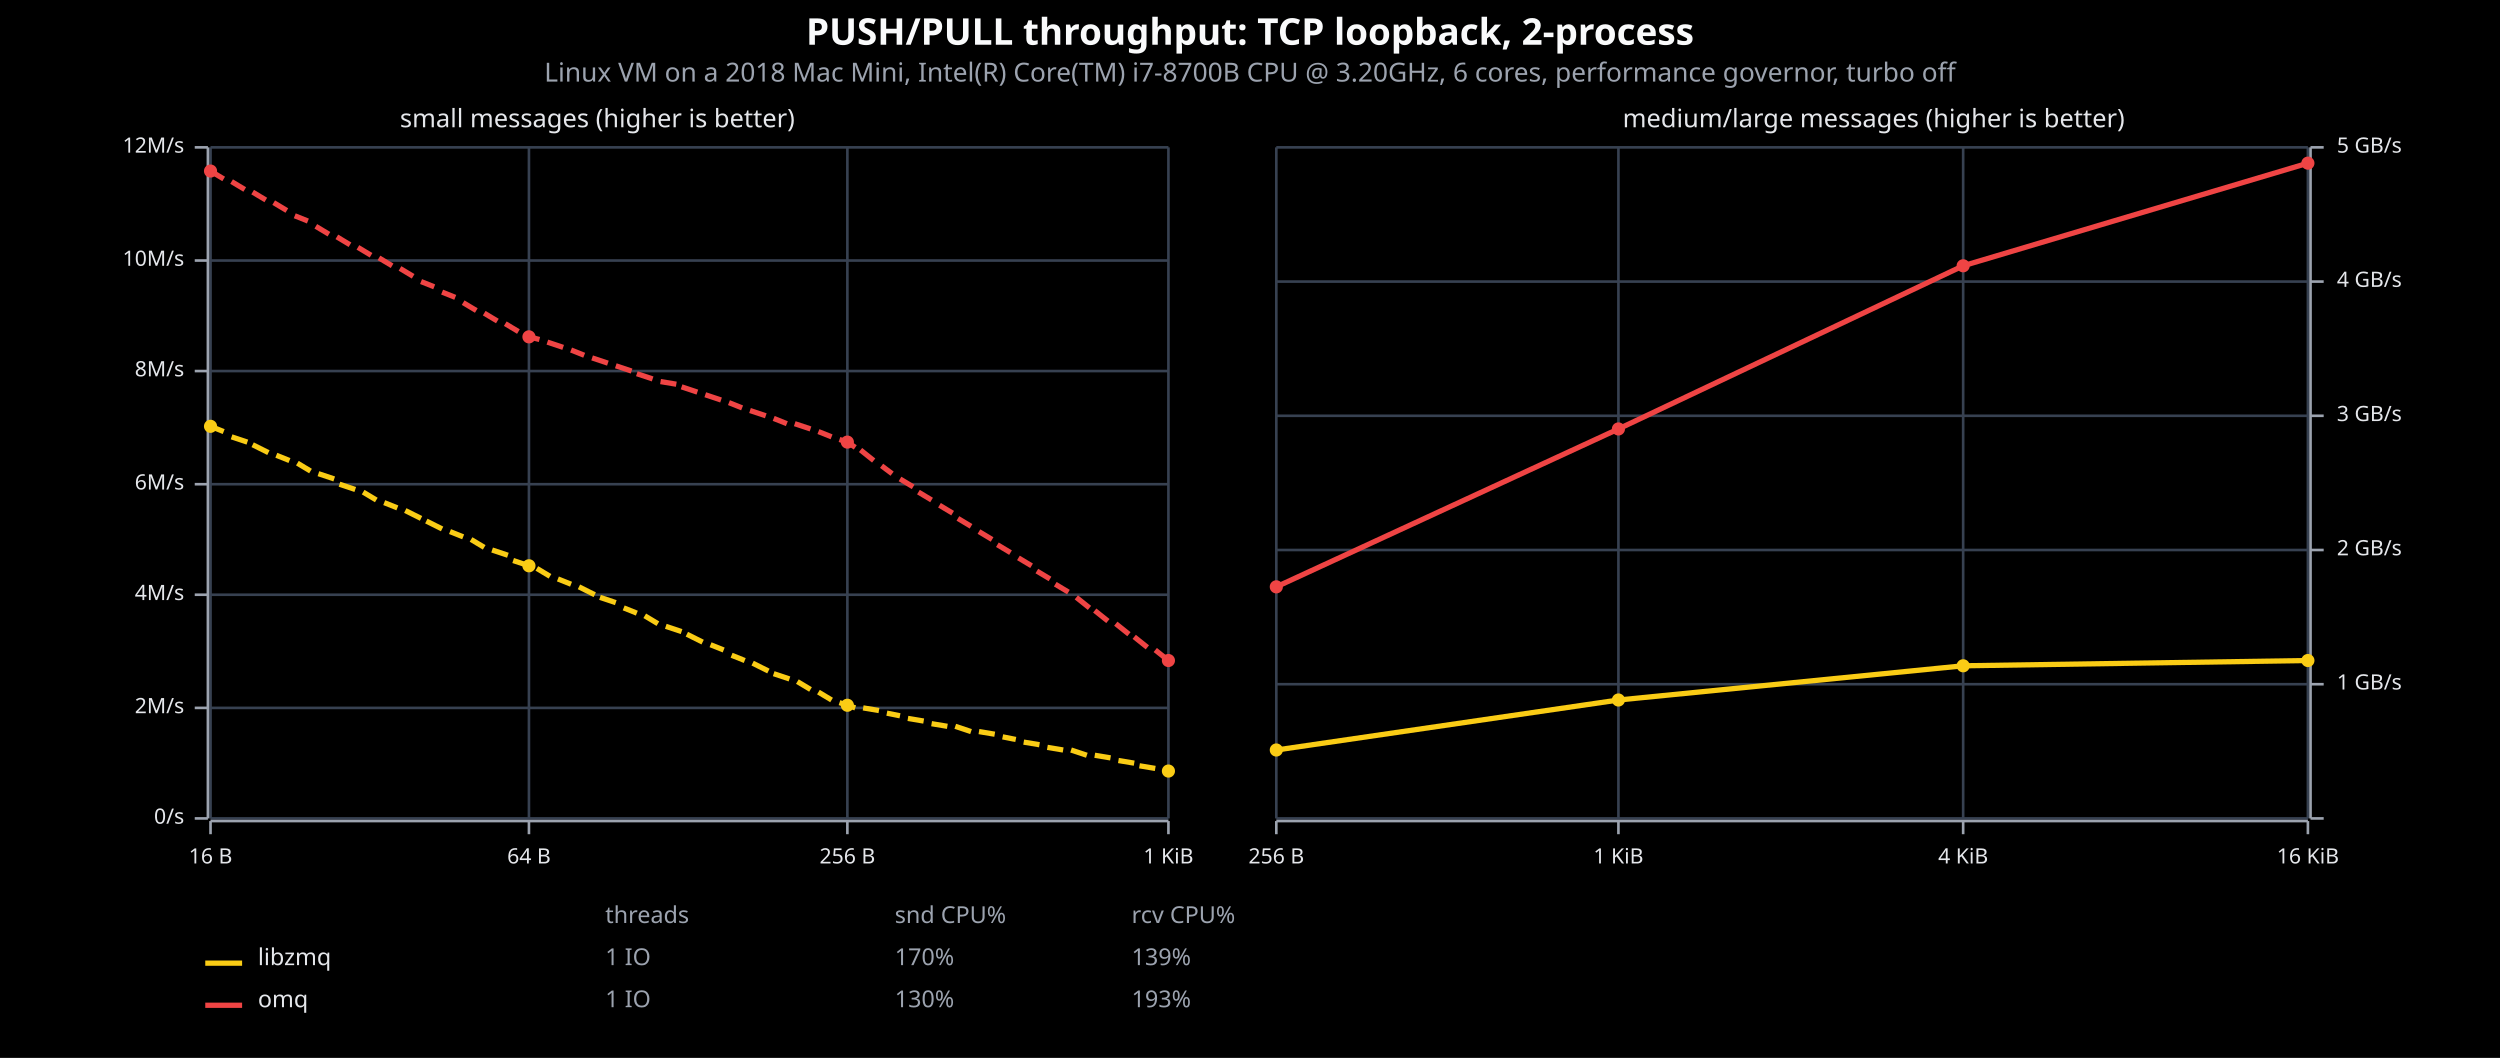
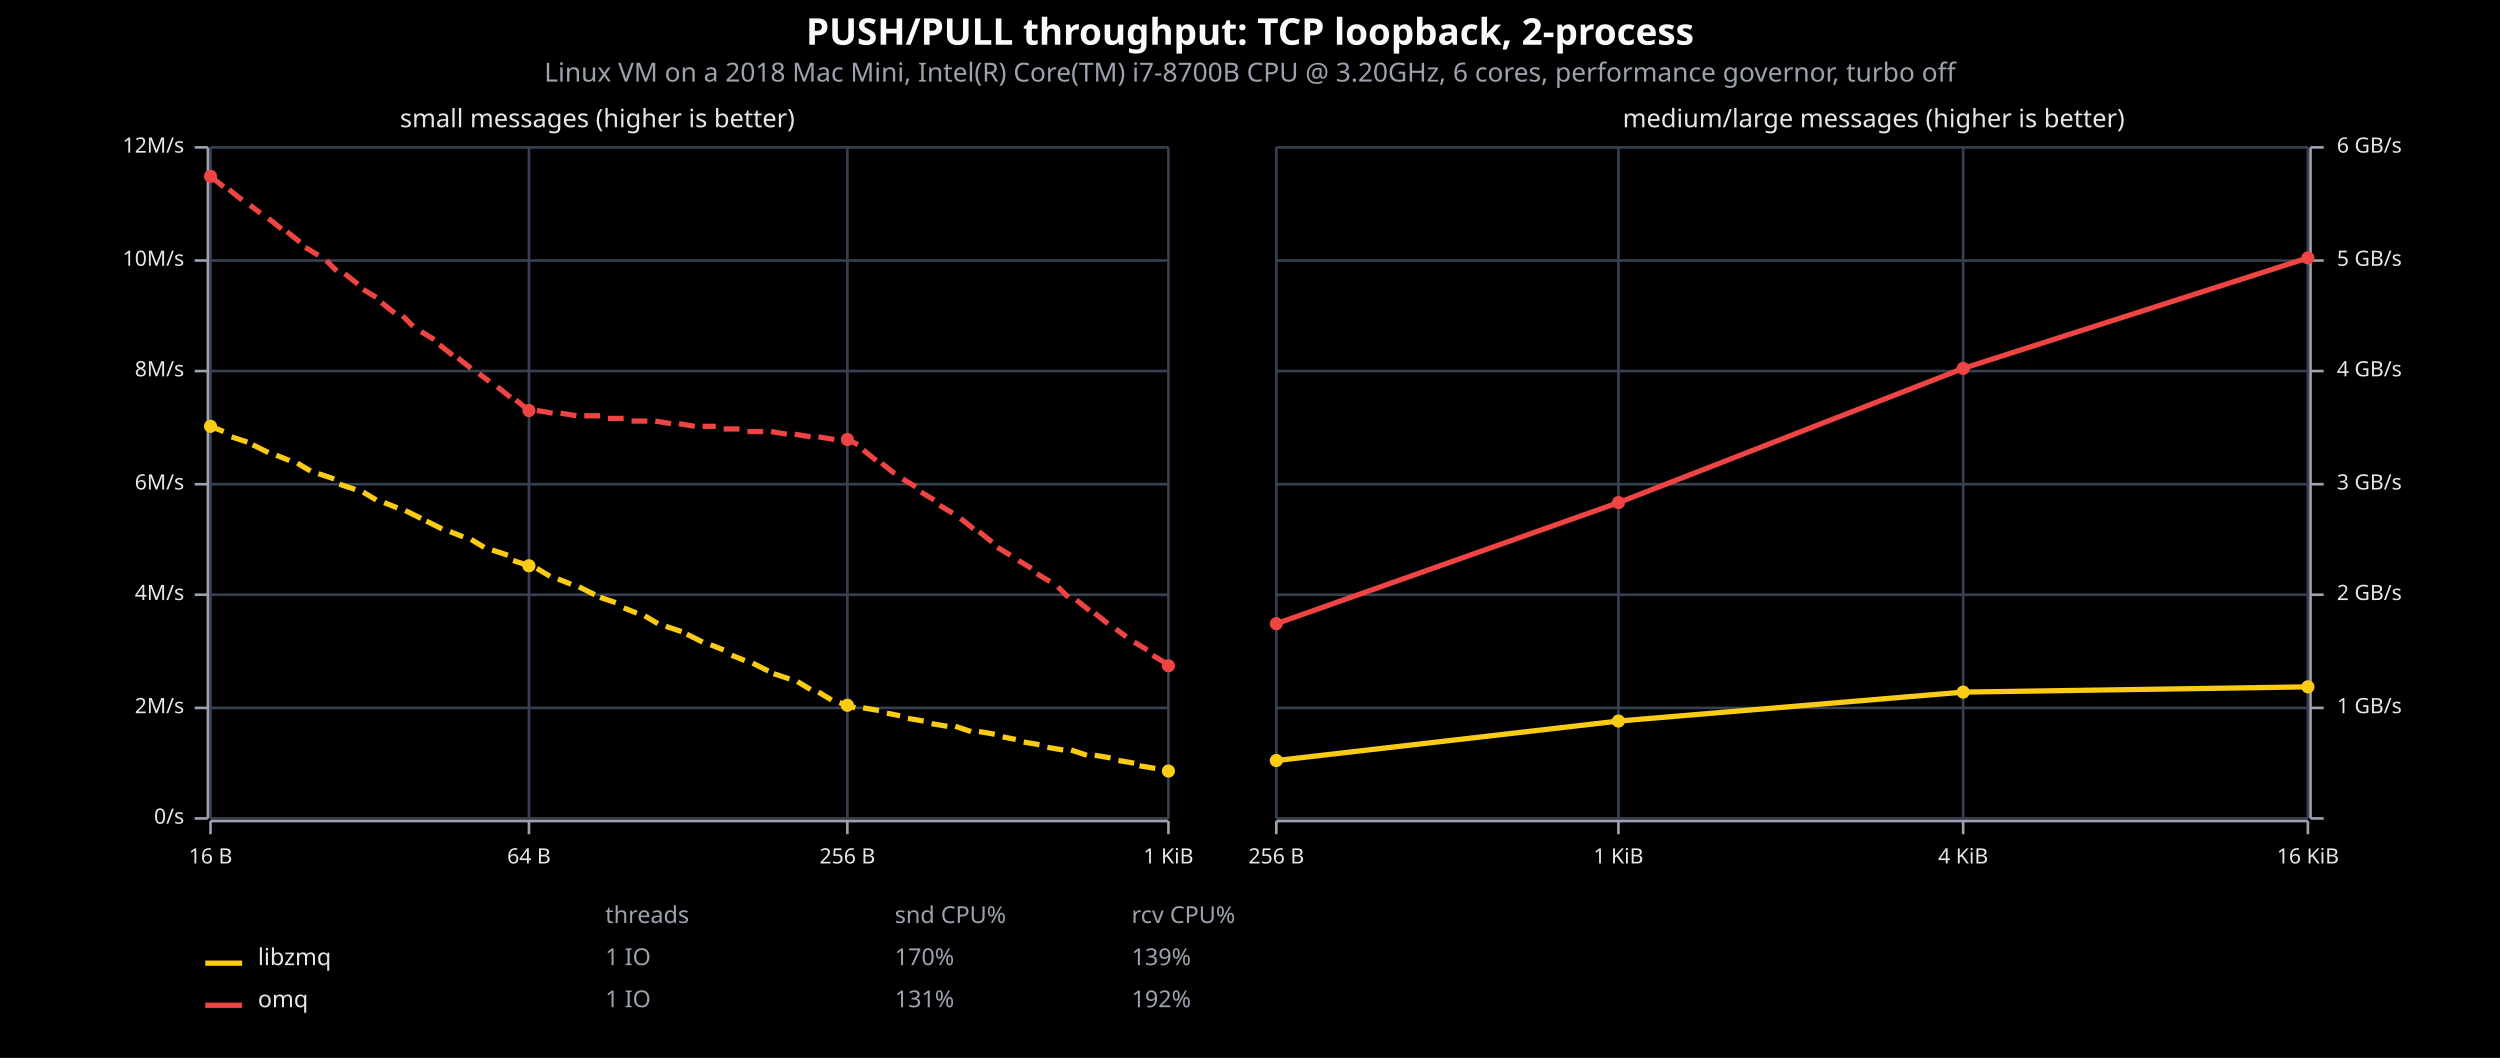
<svg xmlns="http://www.w3.org/2000/svg" viewBox="0 0 950 402" font-family="system-ui, -apple-system, sans-serif">
  <rect x="0" y="0" width="950" height="402" opacity="1" fill="#000000" stroke="none" />
  <text x="475" y="17" text-anchor="middle" font-family="sans-serif" font-size="14" font-weight="bold" fill="#F9FAFB">PUSH/PULL throughput: TCP loopback, 2-process</text>
  <text x="475" y="31" text-anchor="middle" font-family="sans-serif" font-size="10" fill="#9CA3AF">Linux VM on a 2018 Mac Mini, Intel(R) Core(TM) i7-8700B CPU @ 3.20GHz, 6 cores, performance governor, turbo off</text>
  <text x="227" y="41" dy="0.76em" text-anchor="middle" font-family="sans-serif" font-size="9.677" opacity="1" fill="#E5E7EB">
small messages (higher is better)
</text>
  <line opacity="1" stroke="#374151" stroke-width="1" x1="80" y1="311" x2="80" y2="56" />
  <line opacity="1" stroke="#374151" stroke-width="1" x1="201" y1="311" x2="201" y2="56" />
  <line opacity="1" stroke="#374151" stroke-width="1" x1="322" y1="311" x2="322" y2="56" />
  <line opacity="1" stroke="#374151" stroke-width="1" x1="444" y1="311" x2="444" y2="56" />
  <line opacity="1" stroke="#374151" stroke-width="1" x1="80" y1="311" x2="444" y2="311" />
  <line opacity="1" stroke="#374151" stroke-width="1" x1="80" y1="269" x2="444" y2="269" />
  <line opacity="1" stroke="#374151" stroke-width="1" x1="80" y1="226" x2="444" y2="226" />
  <line opacity="1" stroke="#374151" stroke-width="1" x1="80" y1="184" x2="444" y2="184" />
  <line opacity="1" stroke="#374151" stroke-width="1" x1="80" y1="141" x2="444" y2="141" />
  <line opacity="1" stroke="#374151" stroke-width="1" x1="80" y1="99" x2="444" y2="99" />
  <line opacity="1" stroke="#374151" stroke-width="1" x1="80" y1="56" x2="444" y2="56" />
  <polyline fill="none" opacity="1" stroke="#9CA3AF" stroke-width="1" points="79,56 79,311 " />
  <text x="70" y="311" dy="0.5ex" text-anchor="end" font-family="sans-serif" font-size="8.065" opacity="1" fill="#E5E7EB">
0/s
</text>
  <polyline fill="none" opacity="1" stroke="#9CA3AF" stroke-width="1" points="74,311 79,311 " />
  <text x="70" y="269" dy="0.5ex" text-anchor="end" font-family="sans-serif" font-size="8.065" opacity="1" fill="#E5E7EB">
2M/s
</text>
  <polyline fill="none" opacity="1" stroke="#9CA3AF" stroke-width="1" points="74,269 79,269 " />
  <text x="70" y="226" dy="0.5ex" text-anchor="end" font-family="sans-serif" font-size="8.065" opacity="1" fill="#E5E7EB">
4M/s
</text>
  <polyline fill="none" opacity="1" stroke="#9CA3AF" stroke-width="1" points="74,226 79,226 " />
  <text x="70" y="184" dy="0.5ex" text-anchor="end" font-family="sans-serif" font-size="8.065" opacity="1" fill="#E5E7EB">
6M/s
</text>
  <polyline fill="none" opacity="1" stroke="#9CA3AF" stroke-width="1" points="74,184 79,184 " />
  <text x="70" y="141" dy="0.5ex" text-anchor="end" font-family="sans-serif" font-size="8.065" opacity="1" fill="#E5E7EB">
8M/s
</text>
  <polyline fill="none" opacity="1" stroke="#9CA3AF" stroke-width="1" points="74,141 79,141 " />
  <text x="70" y="99" dy="0.5ex" text-anchor="end" font-family="sans-serif" font-size="8.065" opacity="1" fill="#E5E7EB">
10M/s
</text>
  <polyline fill="none" opacity="1" stroke="#9CA3AF" stroke-width="1" points="74,99 79,99 " />
  <text x="70" y="56" dy="0.5ex" text-anchor="end" font-family="sans-serif" font-size="8.065" opacity="1" fill="#E5E7EB">
12M/s
</text>
  <polyline fill="none" opacity="1" stroke="#9CA3AF" stroke-width="1" points="74,56 79,56 " />
  <polyline fill="none" opacity="1" stroke="#9CA3AF" stroke-width="1" points="80,312 444,312 " />
  <text x="80" y="322" dy="0.76em" text-anchor="middle" font-family="sans-serif" font-size="8.065" opacity="1" fill="#E5E7EB">
16 B
</text>
  <polyline fill="none" opacity="1" stroke="#9CA3AF" stroke-width="1" points="80,312 80,317 " />
  <text x="201" y="322" dy="0.76em" text-anchor="middle" font-family="sans-serif" font-size="8.065" opacity="1" fill="#E5E7EB">
64 B
</text>
  <polyline fill="none" opacity="1" stroke="#9CA3AF" stroke-width="1" points="201,312 201,317 " />
  <text x="322" y="322" dy="0.76em" text-anchor="middle" font-family="sans-serif" font-size="8.065" opacity="1" fill="#E5E7EB">
256 B
</text>
  <polyline fill="none" opacity="1" stroke="#9CA3AF" stroke-width="1" points="322,312 322,317 " />
  <text x="444" y="322" dy="0.76em" text-anchor="middle" font-family="sans-serif" font-size="8.065" opacity="1" fill="#E5E7EB">
1 KiB
</text>
  <polyline fill="none" opacity="1" stroke="#9CA3AF" stroke-width="1" points="444,312 444,317 " />
-   <polyline fill="none" opacity="1" stroke="#EF4444" stroke-width="2" points="80,65 85,68 " />
-   <polyline fill="none" opacity="1" stroke="#EF4444" stroke-width="2" points="88,69 93,72 " />
-   <polyline fill="none" opacity="1" stroke="#EF4444" stroke-width="2" points="96,73 101,76 " />
-   <polyline fill="none" opacity="1" stroke="#EF4444" stroke-width="2" points="104,77 109,80 " />
-   <polyline fill="none" opacity="1" stroke="#EF4444" stroke-width="2" points="112,82 117,84 " />
-   <polyline fill="none" opacity="1" stroke="#EF4444" stroke-width="2" points="120,86 125,89 " />
-   <polyline fill="none" opacity="1" stroke="#EF4444" stroke-width="2" points="128,90 133,93 " />
-   <polyline fill="none" opacity="1" stroke="#EF4444" stroke-width="2" points="136,94 141,97 " />
-   <polyline fill="none" opacity="1" stroke="#EF4444" stroke-width="2" points="144,98 149,101 " />
-   <polyline fill="none" opacity="1" stroke="#EF4444" stroke-width="2" points="152,102 157,105 " />
-   <polyline fill="none" opacity="1" stroke="#EF4444" stroke-width="2" points="160,107 165,109 " />
-   <polyline fill="none" opacity="1" stroke="#EF4444" stroke-width="2" points="168,111 173,113 " />
-   <polyline fill="none" opacity="1" stroke="#EF4444" stroke-width="2" points="176,115 181,118 " />
-   <polyline fill="none" opacity="1" stroke="#EF4444" stroke-width="2" points="184,119 189,122 " />
-   <polyline fill="none" opacity="1" stroke="#EF4444" stroke-width="2" points="192,123 197,126 " />
-   <polyline fill="none" opacity="1" stroke="#EF4444" stroke-width="2" points="200,127 201,128 205,129 " />
-   <polyline fill="none" opacity="1" stroke="#EF4444" stroke-width="2" points="208,130 214,132 " />
-   <polyline fill="none" opacity="1" stroke="#EF4444" stroke-width="2" points="217,133 222,135 " />
-   <polyline fill="none" opacity="1" stroke="#EF4444" stroke-width="2" points="225,136 231,138 " />
-   <polyline fill="none" opacity="1" stroke="#EF4444" stroke-width="2" points="234,139 240,141 " />
-   <polyline fill="none" opacity="1" stroke="#EF4444" stroke-width="2" points="242,142 248,144 " />
-   <polyline fill="none" opacity="1" stroke="#EF4444" stroke-width="2" points="251,145 257,146 " />
-   <polyline fill="none" opacity="1" stroke="#EF4444" stroke-width="2" points="259,147 265,149 " />
-   <polyline fill="none" opacity="1" stroke="#EF4444" stroke-width="2" points="268,150 274,152 " />
-   <polyline fill="none" opacity="1" stroke="#EF4444" stroke-width="2" points="277,153 282,155 " />
-   <polyline fill="none" opacity="1" stroke="#EF4444" stroke-width="2" points="285,156 291,158 " />
-   <polyline fill="none" opacity="1" stroke="#EF4444" stroke-width="2" points="294,159 299,161 " />
-   <polyline fill="none" opacity="1" stroke="#EF4444" stroke-width="2" points="302,161 308,163 " />
-   <polyline fill="none" opacity="1" stroke="#EF4444" stroke-width="2" points="311,164 316,166 " />
-   <polyline fill="none" opacity="1" stroke="#EF4444" stroke-width="2" points="319,167 322,168 325,170 " />
-   <polyline fill="none" opacity="1" stroke="#EF4444" stroke-width="2" points="327,171 332,175 " />
-   <polyline fill="none" opacity="1" stroke="#EF4444" stroke-width="2" points="335,177 339,180 " />
-   <polyline fill="none" opacity="1" stroke="#EF4444" stroke-width="2" points="342,182 347,185 " />
-   <polyline fill="none" opacity="1" stroke="#EF4444" stroke-width="2" points="349,187 354,190 " />
+   <polyline fill="none" opacity="1" stroke="#EF4444" stroke-width="2" points="80,67 85,71 " />
+   <polyline fill="none" opacity="1" stroke="#EF4444" stroke-width="2" points="87,72 92,76 " />
+   <polyline fill="none" opacity="1" stroke="#EF4444" stroke-width="2" points="95,78 99,81 " />
+   <polyline fill="none" opacity="1" stroke="#EF4444" stroke-width="2" points="102,83 107,87 " />
+   <polyline fill="none" opacity="1" stroke="#EF4444" stroke-width="2" points="109,88 114,92 " />
+   <polyline fill="none" opacity="1" stroke="#EF4444" stroke-width="2" points="116,94 121,97 " />
+   <polyline fill="none" opacity="1" stroke="#EF4444" stroke-width="2" points="124,99 128,103 " />
+   <polyline fill="none" opacity="1" stroke="#EF4444" stroke-width="2" points="131,104 136,108 " />
+   <polyline fill="none" opacity="1" stroke="#EF4444" stroke-width="2" points="138,110 143,113 " />
+   <polyline fill="none" opacity="1" stroke="#EF4444" stroke-width="2" points="145,115 150,119 " />
+   <polyline fill="none" opacity="1" stroke="#EF4444" stroke-width="2" points="153,120 157,124 " />
+   <polyline fill="none" opacity="1" stroke="#EF4444" stroke-width="2" points="160,126 165,129 " />
+   <polyline fill="none" opacity="1" stroke="#EF4444" stroke-width="2" points="167,131 172,135 " />
+   <polyline fill="none" opacity="1" stroke="#EF4444" stroke-width="2" points="174,136 179,140 " />
+   <polyline fill="none" opacity="1" stroke="#EF4444" stroke-width="2" points="182,142 186,145 " />
+   <polyline fill="none" opacity="1" stroke="#EF4444" stroke-width="2" points="189,147 194,151 " />
+   <polyline fill="none" opacity="1" stroke="#EF4444" stroke-width="2" points="196,152 201,156 " />
+   <polyline fill="none" opacity="1" stroke="#EF4444" stroke-width="2" points="204,156 210,157 " />
+   <polyline fill="none" opacity="1" stroke="#EF4444" stroke-width="2" points="213,157 219,158 " />
+   <polyline fill="none" opacity="1" stroke="#EF4444" stroke-width="2" points="222,158 228,158 " />
+   <polyline fill="none" opacity="1" stroke="#EF4444" stroke-width="2" points="231,159 237,159 " />
+   <polyline fill="none" opacity="1" stroke="#EF4444" stroke-width="2" points="240,160 246,160 " />
+   <polyline fill="none" opacity="1" stroke="#EF4444" stroke-width="2" points="249,160 255,161 " />
+   <polyline fill="none" opacity="1" stroke="#EF4444" stroke-width="2" points="258,161 264,162 " />
+   <polyline fill="none" opacity="1" stroke="#EF4444" stroke-width="2" points="267,162 272,162 " />
+   <polyline fill="none" opacity="1" stroke="#EF4444" stroke-width="2" points="275,163 281,163 " />
+   <polyline fill="none" opacity="1" stroke="#EF4444" stroke-width="2" points="284,164 290,164 " />
+   <polyline fill="none" opacity="1" stroke="#EF4444" stroke-width="2" points="293,164 299,165 " />
+   <polyline fill="none" opacity="1" stroke="#EF4444" stroke-width="2" points="302,165 308,166 " />
+   <polyline fill="none" opacity="1" stroke="#EF4444" stroke-width="2" points="311,166 317,167 " />
+   <polyline fill="none" opacity="1" stroke="#EF4444" stroke-width="2" points="320,167 322,167 326,169 " />
+   <polyline fill="none" opacity="1" stroke="#EF4444" stroke-width="2" points="328,171 333,175 " />
+   <polyline fill="none" opacity="1" stroke="#EF4444" stroke-width="2" points="335,176 340,180 " />
+   <polyline fill="none" opacity="1" stroke="#EF4444" stroke-width="2" points="343,182 348,185 " />
+   <polyline fill="none" opacity="1" stroke="#EF4444" stroke-width="2" points="350,187 355,190 " />
  <polyline fill="none" opacity="1" stroke="#EF4444" stroke-width="2" points="357,192 362,195 " />
-   <polyline fill="none" opacity="1" stroke="#EF4444" stroke-width="2" points="364,197 369,200 " />
-   <polyline fill="none" opacity="1" stroke="#EF4444" stroke-width="2" points="372,202 377,205 " />
-   <polyline fill="none" opacity="1" stroke="#EF4444" stroke-width="2" points="379,207 384,210 " />
-   <polyline fill="none" opacity="1" stroke="#EF4444" stroke-width="2" points="387,212 392,215 " />
-   <polyline fill="none" opacity="1" stroke="#EF4444" stroke-width="2" points="394,217 399,220 " />
-   <polyline fill="none" opacity="1" stroke="#EF4444" stroke-width="2" points="401,222 406,225 " />
-   <polyline fill="none" opacity="1" stroke="#EF4444" stroke-width="2" points="409,227 414,231 " />
-   <polyline fill="none" opacity="1" stroke="#EF4444" stroke-width="2" points="416,232 421,236 " />
-   <polyline fill="none" opacity="1" stroke="#EF4444" stroke-width="2" points="424,237 429,241 " />
-   <polyline fill="none" opacity="1" stroke="#EF4444" stroke-width="2" points="431,242 436,246 " />
-   <polyline fill="none" opacity="1" stroke="#EF4444" stroke-width="2" points="439,247 444,251 " />
-   <circle cx="80" cy="65" r="2.5" opacity="1" fill="#EF4444" stroke="none" stroke-width="1" />
-   <circle cx="201" cy="128" r="2.5" opacity="1" fill="#EF4444" stroke="none" stroke-width="1" />
-   <circle cx="322" cy="168" r="2.5" opacity="1" fill="#EF4444" stroke="none" stroke-width="1" />
-   <circle cx="444" cy="251" r="2.5" opacity="1" fill="#EF4444" stroke="none" stroke-width="1" />
+   <polyline fill="none" opacity="1" stroke="#EF4444" stroke-width="2" points="365,197 370,201 " />
+   <polyline fill="none" opacity="1" stroke="#EF4444" stroke-width="2" points="372,202 377,206 " />
+   <polyline fill="none" opacity="1" stroke="#EF4444" stroke-width="2" points="379,208 384,211 " />
+   <polyline fill="none" opacity="1" stroke="#EF4444" stroke-width="2" points="387,213 392,216 " />
+   <polyline fill="none" opacity="1" stroke="#EF4444" stroke-width="2" points="394,218 399,221 " />
+   <polyline fill="none" opacity="1" stroke="#EF4444" stroke-width="2" points="402,223 406,227 " />
+   <polyline fill="none" opacity="1" stroke="#EF4444" stroke-width="2" points="409,228 414,232 " />
+   <polyline fill="none" opacity="1" stroke="#EF4444" stroke-width="2" points="416,233 421,237 " />
+   <polyline fill="none" opacity="1" stroke="#EF4444" stroke-width="2" points="424,239 428,242 " />
+   <polyline fill="none" opacity="1" stroke="#EF4444" stroke-width="2" points="431,244 436,247 " />
+   <polyline fill="none" opacity="1" stroke="#EF4444" stroke-width="2" points="438,249 443,252 " />
+   <circle cx="80" cy="67" r="2.5" opacity="1" fill="#EF4444" stroke="none" stroke-width="1" />
+   <circle cx="201" cy="156" r="2.5" opacity="1" fill="#EF4444" stroke="none" stroke-width="1" />
+   <circle cx="322" cy="167" r="2.5" opacity="1" fill="#EF4444" stroke="none" stroke-width="1" />
+   <circle cx="444" cy="253" r="2.5" opacity="1" fill="#EF4444" stroke="none" stroke-width="1" />
  <polyline fill="none" opacity="1" stroke="#FACC15" stroke-width="2" points="80,162 85,164 " />
  <polyline fill="none" opacity="1" stroke="#FACC15" stroke-width="2" points="88,166 94,168 " />
  <polyline fill="none" opacity="1" stroke="#FACC15" stroke-width="2" points="96,169 102,172 " />
  <polyline fill="none" opacity="1" stroke="#FACC15" stroke-width="2" points="105,173 110,175 " />
  <polyline fill="none" opacity="1" stroke="#FACC15" stroke-width="2" points="113,176 118,179 " />
  <polyline fill="none" opacity="1" stroke="#FACC15" stroke-width="2" points="121,180 127,182 " />
  <polyline fill="none" opacity="1" stroke="#FACC15" stroke-width="2" points="129,184 135,186 " />
  <polyline fill="none" opacity="1" stroke="#FACC15" stroke-width="2" points="138,187 143,190 " />
  <polyline fill="none" opacity="1" stroke="#FACC15" stroke-width="2" points="146,191 151,193 " />
  <polyline fill="none" opacity="1" stroke="#FACC15" stroke-width="2" points="154,194 160,197 " />
  <polyline fill="none" opacity="1" stroke="#FACC15" stroke-width="2" points="162,198 168,201 " />
  <polyline fill="none" opacity="1" stroke="#FACC15" stroke-width="2" points="171,202 176,204 " />
  <polyline fill="none" opacity="1" stroke="#FACC15" stroke-width="2" points="179,205 184,208 " />
  <polyline fill="none" opacity="1" stroke="#FACC15" stroke-width="2" points="187,209 193,211 " />
  <polyline fill="none" opacity="1" stroke="#FACC15" stroke-width="2" points="195,213 201,215 " />
  <polyline fill="none" opacity="1" stroke="#FACC15" stroke-width="2" points="204,216 209,219 " />
  <polyline fill="none" opacity="1" stroke="#FACC15" stroke-width="2" points="212,220 217,222 " />
  <polyline fill="none" opacity="1" stroke="#FACC15" stroke-width="2" points="220,223 226,226 " />
  <polyline fill="none" opacity="1" stroke="#FACC15" stroke-width="2" points="228,227 234,229 " />
  <polyline fill="none" opacity="1" stroke="#FACC15" stroke-width="2" points="237,231 242,233 " />
  <polyline fill="none" opacity="1" stroke="#FACC15" stroke-width="2" points="245,234 250,237 " />
  <polyline fill="none" opacity="1" stroke="#FACC15" stroke-width="2" points="253,238 259,240 " />
  <polyline fill="none" opacity="1" stroke="#FACC15" stroke-width="2" points="261,241 267,244 " />
  <polyline fill="none" opacity="1" stroke="#FACC15" stroke-width="2" points="270,245 275,247 " />
  <polyline fill="none" opacity="1" stroke="#FACC15" stroke-width="2" points="278,249 283,251 " />
  <polyline fill="none" opacity="1" stroke="#FACC15" stroke-width="2" points="286,252 292,255 " />
  <polyline fill="none" opacity="1" stroke="#FACC15" stroke-width="2" points="294,256 300,258 " />
  <polyline fill="none" opacity="1" stroke="#FACC15" stroke-width="2" points="303,259 308,262 " />
  <polyline fill="none" opacity="1" stroke="#FACC15" stroke-width="2" points="311,263 316,266 " />
  <polyline fill="none" opacity="1" stroke="#FACC15" stroke-width="2" points="319,267 322,268 325,269 " />
  <polyline fill="none" opacity="1" stroke="#FACC15" stroke-width="2" points="328,269 334,270 " />
  <polyline fill="none" opacity="1" stroke="#FACC15" stroke-width="2" points="337,271 342,272 " />
  <polyline fill="none" opacity="1" stroke="#FACC15" stroke-width="2" points="345,273 351,274 " />
  <polyline fill="none" opacity="1" stroke="#FACC15" stroke-width="2" points="354,275 360,276 " />
  <polyline fill="none" opacity="1" stroke="#FACC15" stroke-width="2" points="363,276 369,278 " />
  <polyline fill="none" opacity="1" stroke="#FACC15" stroke-width="2" points="372,278 378,279 " />
  <polyline fill="none" opacity="1" stroke="#FACC15" stroke-width="2" points="381,280 386,281 " />
  <polyline fill="none" opacity="1" stroke="#FACC15" stroke-width="2" points="389,282 395,283 " />
  <polyline fill="none" opacity="1" stroke="#FACC15" stroke-width="2" points="398,284 404,285 " />
  <polyline fill="none" opacity="1" stroke="#FACC15" stroke-width="2" points="407,285 413,287 " />
  <polyline fill="none" opacity="1" stroke="#FACC15" stroke-width="2" points="416,287 422,288 " />
  <polyline fill="none" opacity="1" stroke="#FACC15" stroke-width="2" points="425,289 431,290 " />
  <polyline fill="none" opacity="1" stroke="#FACC15" stroke-width="2" points="433,291 439,292 " />
  <polyline fill="none" opacity="1" stroke="#FACC15" stroke-width="2" points="442,293 444,293 " />
  <circle cx="80" cy="162" r="2.5" opacity="1" fill="#FACC15" stroke="none" stroke-width="1" />
  <circle cx="201" cy="215" r="2.5" opacity="1" fill="#FACC15" stroke="none" stroke-width="1" />
  <circle cx="322" cy="268" r="2.5" opacity="1" fill="#FACC15" stroke="none" stroke-width="1" />
  <circle cx="444" cy="293" r="2.5" opacity="1" fill="#FACC15" stroke="none" stroke-width="1" />
  <text x="712" y="41" dy="0.76em" text-anchor="middle" font-family="sans-serif" font-size="9.677" opacity="1" fill="#E5E7EB">
medium/large messages (higher is better)
</text>
  <line opacity="1" stroke="#374151" stroke-width="1" x1="485" y1="311" x2="485" y2="56" />
  <line opacity="1" stroke="#374151" stroke-width="1" x1="615" y1="311" x2="615" y2="56" />
  <line opacity="1" stroke="#374151" stroke-width="1" x1="746" y1="311" x2="746" y2="56" />
  <line opacity="1" stroke="#374151" stroke-width="1" x1="877" y1="311" x2="877" y2="56" />
  <line opacity="1" stroke="#374151" stroke-width="1" x1="485" y1="311" x2="877" y2="311" />
-   <line opacity="1" stroke="#374151" stroke-width="1" x1="485" y1="260" x2="877" y2="260" />
-   <line opacity="1" stroke="#374151" stroke-width="1" x1="485" y1="209" x2="877" y2="209" />
-   <line opacity="1" stroke="#374151" stroke-width="1" x1="485" y1="158" x2="877" y2="158" />
-   <line opacity="1" stroke="#374151" stroke-width="1" x1="485" y1="107" x2="877" y2="107" />
+   <line opacity="1" stroke="#374151" stroke-width="1" x1="485" y1="269" x2="877" y2="269" />
+   <line opacity="1" stroke="#374151" stroke-width="1" x1="485" y1="226" x2="877" y2="226" />
+   <line opacity="1" stroke="#374151" stroke-width="1" x1="485" y1="184" x2="877" y2="184" />
+   <line opacity="1" stroke="#374151" stroke-width="1" x1="485" y1="141" x2="877" y2="141" />
+   <line opacity="1" stroke="#374151" stroke-width="1" x1="485" y1="99" x2="877" y2="99" />
  <line opacity="1" stroke="#374151" stroke-width="1" x1="485" y1="56" x2="877" y2="56" />
  <polyline fill="none" opacity="1" stroke="#9CA3AF" stroke-width="1" points="485,312 877,312 " />
  <text x="485" y="322" dy="0.76em" text-anchor="middle" font-family="sans-serif" font-size="8.065" opacity="1" fill="#E5E7EB">
256 B
</text>
  <polyline fill="none" opacity="1" stroke="#9CA3AF" stroke-width="1" points="485,312 485,317 " />
  <text x="615" y="322" dy="0.76em" text-anchor="middle" font-family="sans-serif" font-size="8.065" opacity="1" fill="#E5E7EB">
1 KiB
</text>
  <polyline fill="none" opacity="1" stroke="#9CA3AF" stroke-width="1" points="615,312 615,317 " />
  <text x="746" y="322" dy="0.76em" text-anchor="middle" font-family="sans-serif" font-size="8.065" opacity="1" fill="#E5E7EB">
4 KiB
</text>
  <polyline fill="none" opacity="1" stroke="#9CA3AF" stroke-width="1" points="746,312 746,317 " />
  <text x="877" y="322" dy="0.76em" text-anchor="middle" font-family="sans-serif" font-size="8.065" opacity="1" fill="#E5E7EB">
16 KiB
</text>
  <polyline fill="none" opacity="1" stroke="#9CA3AF" stroke-width="1" points="877,312 877,317 " />
  <polyline fill="none" opacity="1" stroke="#9CA3AF" stroke-width="1" points="878,56 878,311 " />
  <text x="888" y="311" dy="0.5ex" text-anchor="start" font-family="sans-serif" font-size="8.065" opacity="1" fill="#E5E7EB">

</text>
  <polyline fill="none" opacity="1" stroke="#9CA3AF" stroke-width="1" points="878,311 883,311 " />
-   <text x="888" y="260" dy="0.5ex" text-anchor="start" font-family="sans-serif" font-size="8.065" opacity="1" fill="#E5E7EB">
+   <text x="888" y="269" dy="0.5ex" text-anchor="start" font-family="sans-serif" font-size="8.065" opacity="1" fill="#E5E7EB">
1 GB/s
</text>
-   <polyline fill="none" opacity="1" stroke="#9CA3AF" stroke-width="1" points="878,260 883,260 " />
-   <text x="888" y="209" dy="0.5ex" text-anchor="start" font-family="sans-serif" font-size="8.065" opacity="1" fill="#E5E7EB">
+   <polyline fill="none" opacity="1" stroke="#9CA3AF" stroke-width="1" points="878,269 883,269 " />
+   <text x="888" y="226" dy="0.5ex" text-anchor="start" font-family="sans-serif" font-size="8.065" opacity="1" fill="#E5E7EB">
2 GB/s
</text>
-   <polyline fill="none" opacity="1" stroke="#9CA3AF" stroke-width="1" points="878,209 883,209 " />
-   <text x="888" y="158" dy="0.5ex" text-anchor="start" font-family="sans-serif" font-size="8.065" opacity="1" fill="#E5E7EB">
+   <polyline fill="none" opacity="1" stroke="#9CA3AF" stroke-width="1" points="878,226 883,226 " />
+   <text x="888" y="184" dy="0.5ex" text-anchor="start" font-family="sans-serif" font-size="8.065" opacity="1" fill="#E5E7EB">
3 GB/s
</text>
-   <polyline fill="none" opacity="1" stroke="#9CA3AF" stroke-width="1" points="878,158 883,158 " />
-   <text x="888" y="107" dy="0.5ex" text-anchor="start" font-family="sans-serif" font-size="8.065" opacity="1" fill="#E5E7EB">
+   <polyline fill="none" opacity="1" stroke="#9CA3AF" stroke-width="1" points="878,184 883,184 " />
+   <text x="888" y="141" dy="0.5ex" text-anchor="start" font-family="sans-serif" font-size="8.065" opacity="1" fill="#E5E7EB">
4 GB/s
</text>
-   <polyline fill="none" opacity="1" stroke="#9CA3AF" stroke-width="1" points="878,107 883,107 " />
+   <polyline fill="none" opacity="1" stroke="#9CA3AF" stroke-width="1" points="878,141 883,141 " />
+   <text x="888" y="99" dy="0.5ex" text-anchor="start" font-family="sans-serif" font-size="8.065" opacity="1" fill="#E5E7EB">
+ 5 GB/s
+ </text>
+   <polyline fill="none" opacity="1" stroke="#9CA3AF" stroke-width="1" points="878,99 883,99 " />
  <text x="888" y="56" dy="0.5ex" text-anchor="start" font-family="sans-serif" font-size="8.065" opacity="1" fill="#E5E7EB">
- 5 GB/s
+ 6 GB/s
</text>
  <polyline fill="none" opacity="1" stroke="#9CA3AF" stroke-width="1" points="878,56 883,56 " />
-   <polyline fill="none" opacity="1" stroke="#EF4444" stroke-width="2" points="485,223 615,163 746,101 877,62 " />
-   <circle cx="485" cy="223" r="2.5" opacity="1" fill="#EF4444" stroke="none" stroke-width="1" />
-   <circle cx="615" cy="163" r="2.5" opacity="1" fill="#EF4444" stroke="none" stroke-width="1" />
-   <circle cx="746" cy="101" r="2.5" opacity="1" fill="#EF4444" stroke="none" stroke-width="1" />
-   <circle cx="877" cy="62" r="2.5" opacity="1" fill="#EF4444" stroke="none" stroke-width="1" />
-   <polyline fill="none" opacity="1" stroke="#FACC15" stroke-width="2" points="485,285 615,266 746,253 877,251 " />
-   <circle cx="485" cy="285" r="2.5" opacity="1" fill="#FACC15" stroke="none" stroke-width="1" />
-   <circle cx="615" cy="266" r="2.5" opacity="1" fill="#FACC15" stroke="none" stroke-width="1" />
-   <circle cx="746" cy="253" r="2.5" opacity="1" fill="#FACC15" stroke="none" stroke-width="1" />
-   <circle cx="877" cy="251" r="2.5" opacity="1" fill="#FACC15" stroke="none" stroke-width="1" />
+   <polyline fill="none" opacity="1" stroke="#EF4444" stroke-width="2" points="485,237 615,191 746,140 877,98 " />
+   <circle cx="485" cy="237" r="2.5" opacity="1" fill="#EF4444" stroke="none" stroke-width="1" />
+   <circle cx="615" cy="191" r="2.5" opacity="1" fill="#EF4444" stroke="none" stroke-width="1" />
+   <circle cx="746" cy="140" r="2.5" opacity="1" fill="#EF4444" stroke="none" stroke-width="1" />
+   <circle cx="877" cy="98" r="2.5" opacity="1" fill="#EF4444" stroke="none" stroke-width="1" />
+   <polyline fill="none" opacity="1" stroke="#FACC15" stroke-width="2" points="485,289 615,274 746,263 877,261 " />
+   <circle cx="485" cy="289" r="2.5" opacity="1" fill="#FACC15" stroke="none" stroke-width="1" />
+   <circle cx="615" cy="274" r="2.5" opacity="1" fill="#FACC15" stroke="none" stroke-width="1" />
+   <circle cx="746" cy="263" r="2.5" opacity="1" fill="#FACC15" stroke="none" stroke-width="1" />
+   <circle cx="877" cy="261" r="2.5" opacity="1" fill="#FACC15" stroke="none" stroke-width="1" />
  <text x="230" y="344" dy="0.76em" text-anchor="start" font-family="sans-serif" font-size="8.871" opacity="1" fill="#9CA3AF">
threads
</text>
  <text x="340" y="344" dy="0.76em" text-anchor="start" font-family="sans-serif" font-size="8.871" opacity="1" fill="#9CA3AF">
snd CPU%
</text>
  <text x="430" y="344" dy="0.76em" text-anchor="start" font-family="sans-serif" font-size="8.871" opacity="1" fill="#9CA3AF">
rcv CPU%
</text>
  <polyline fill="none" opacity="1" stroke="#FACC15" stroke-width="2" points="78,366 92,366 " />
  <text x="98" y="360" dy="0.76em" text-anchor="start" font-family="sans-serif" font-size="8.871" opacity="1" fill="#E5E7EB">
libzmq
</text>
  <text x="230" y="360" dy="0.76em" text-anchor="start" font-family="sans-serif" font-size="8.871" opacity="1" fill="#9CA3AF">
1 IO
</text>
  <text x="340" y="360" dy="0.76em" text-anchor="start" font-family="sans-serif" font-size="8.871" opacity="1" fill="#9CA3AF">
170%
</text>
  <text x="430" y="360" dy="0.76em" text-anchor="start" font-family="sans-serif" font-size="8.871" opacity="1" fill="#9CA3AF">
139%
</text>
  <polyline fill="none" opacity="1" stroke="#EF4444" stroke-width="2" points="78,382 92,382 " />
  <text x="98" y="376" dy="0.76em" text-anchor="start" font-family="sans-serif" font-size="8.871" opacity="1" fill="#E5E7EB">
omq
</text>
  <text x="230" y="376" dy="0.76em" text-anchor="start" font-family="sans-serif" font-size="8.871" opacity="1" fill="#9CA3AF">
1 IO
</text>
  <text x="340" y="376" dy="0.76em" text-anchor="start" font-family="sans-serif" font-size="8.871" opacity="1" fill="#9CA3AF">
- 130%
+ 131%
</text>
  <text x="430" y="376" dy="0.76em" text-anchor="start" font-family="sans-serif" font-size="8.871" opacity="1" fill="#9CA3AF">
- 193%
+ 192%
</text>
</svg>
